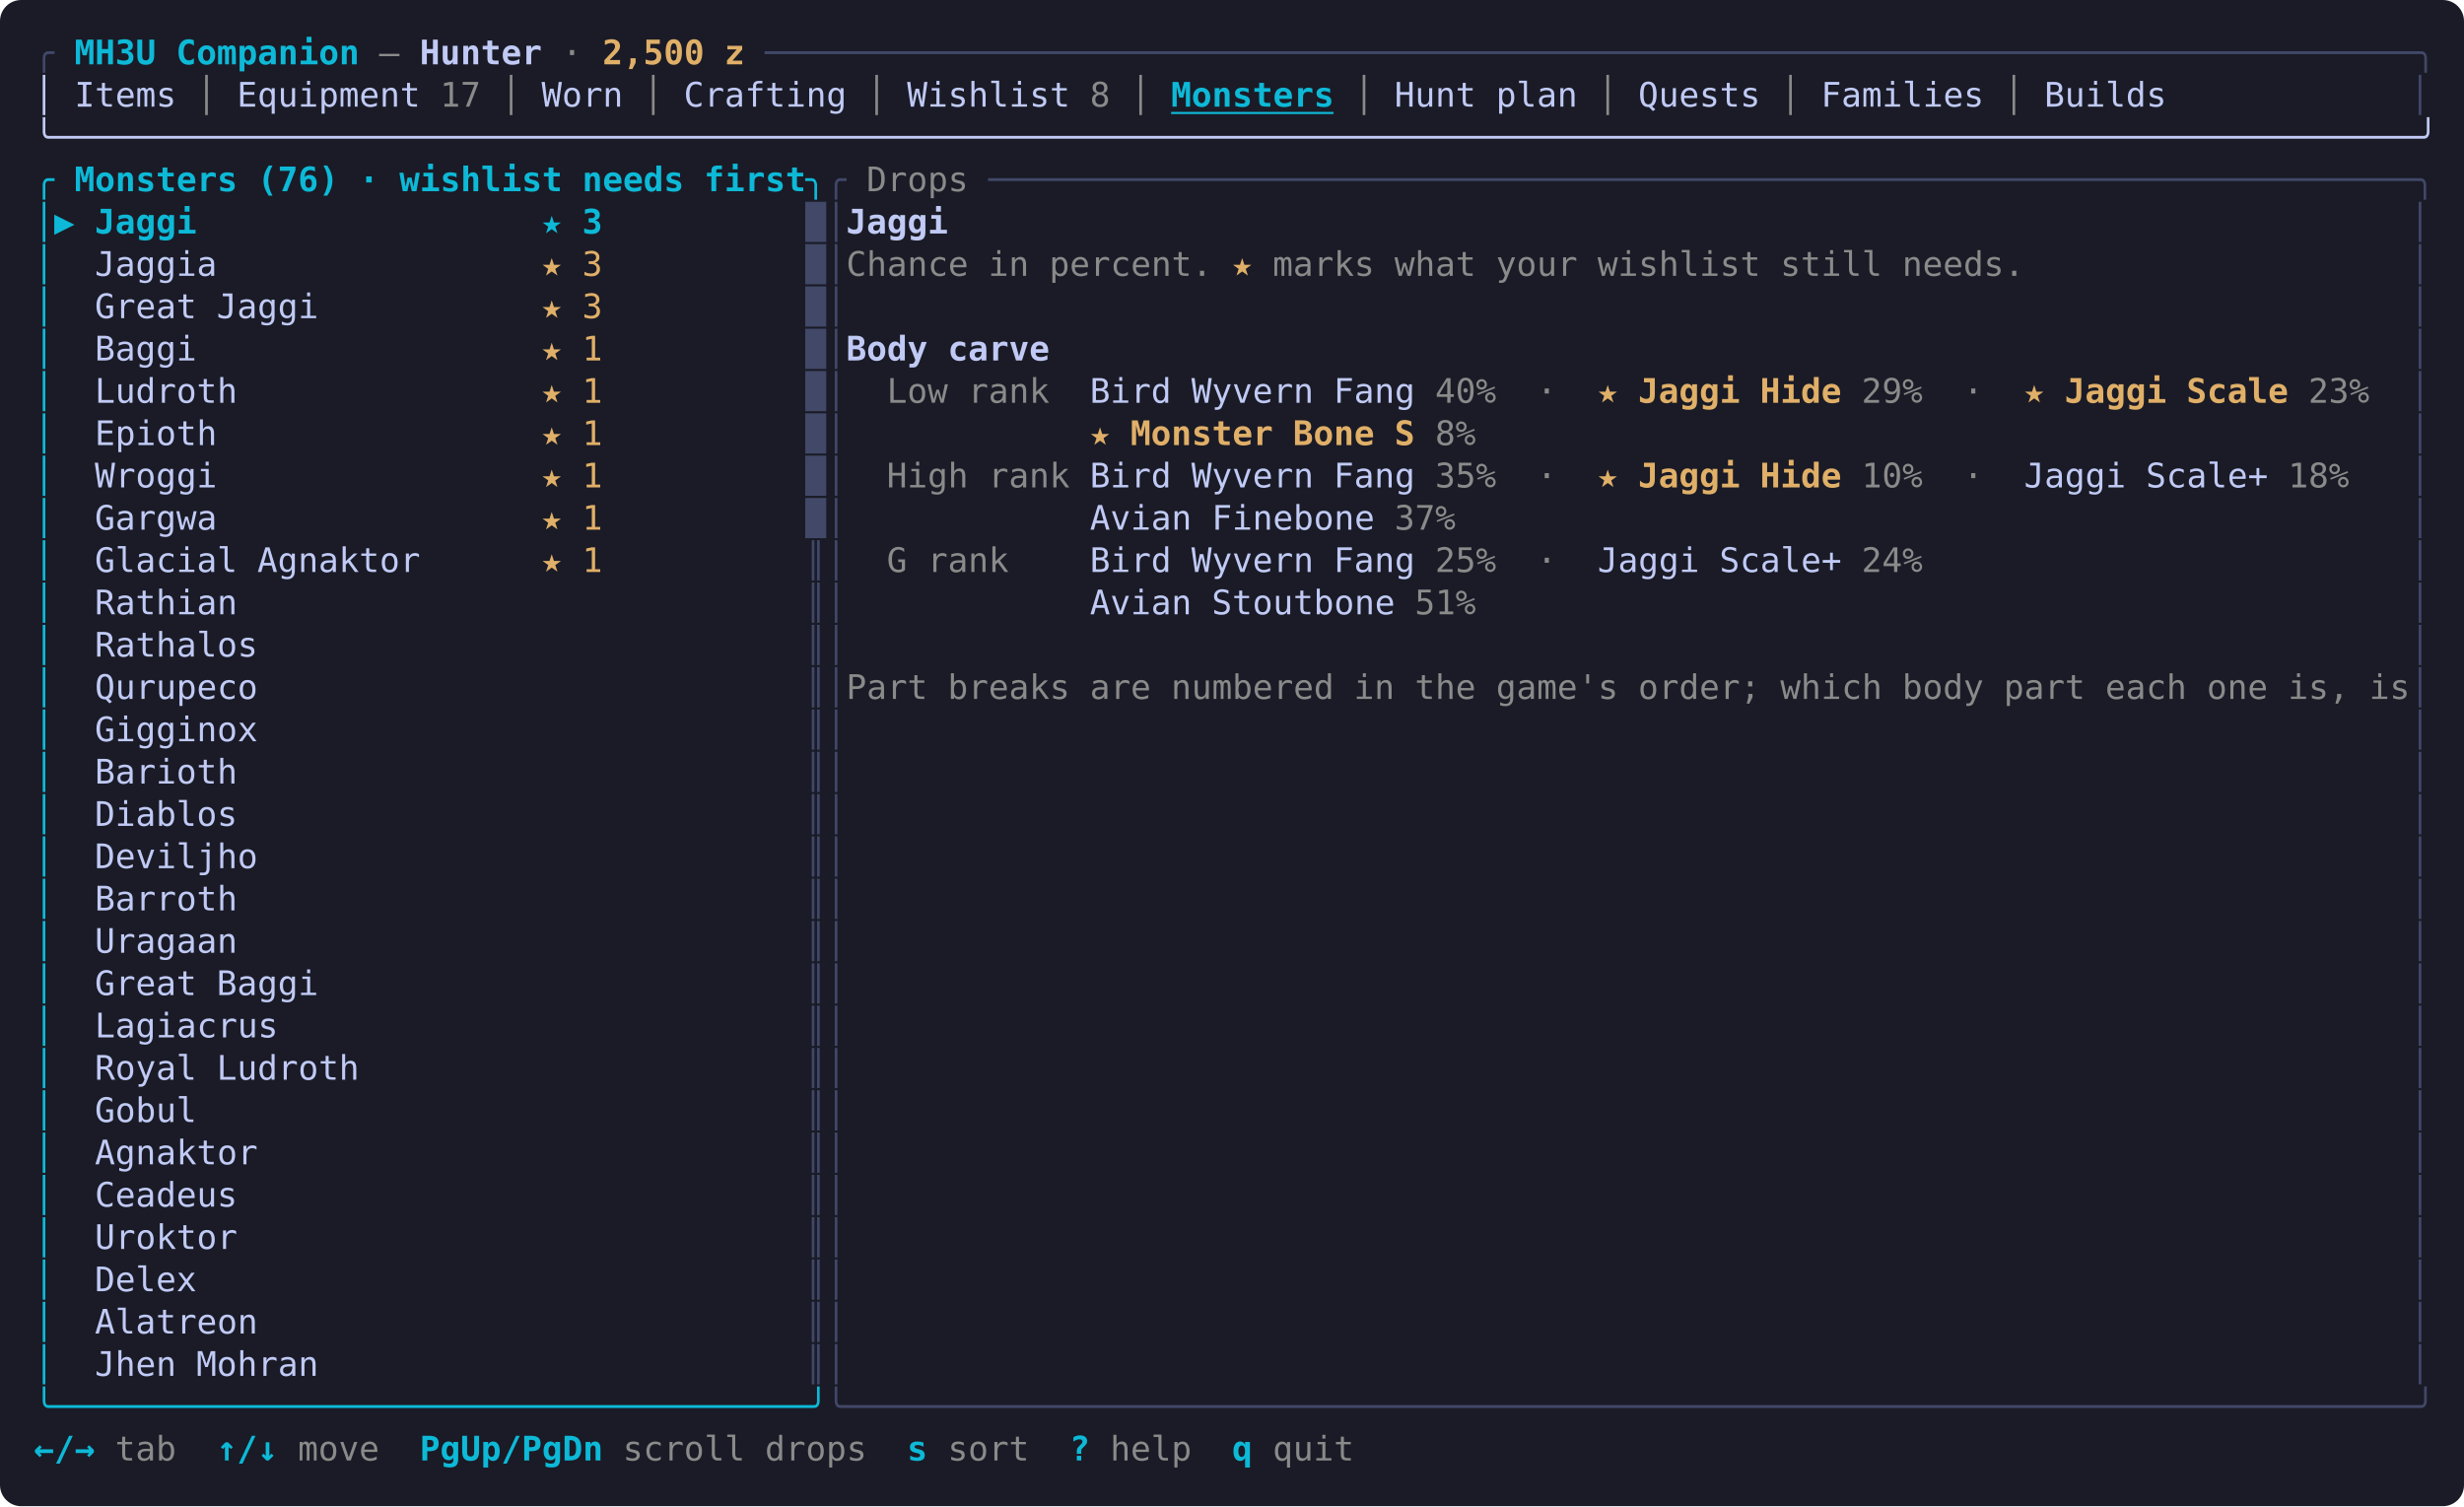
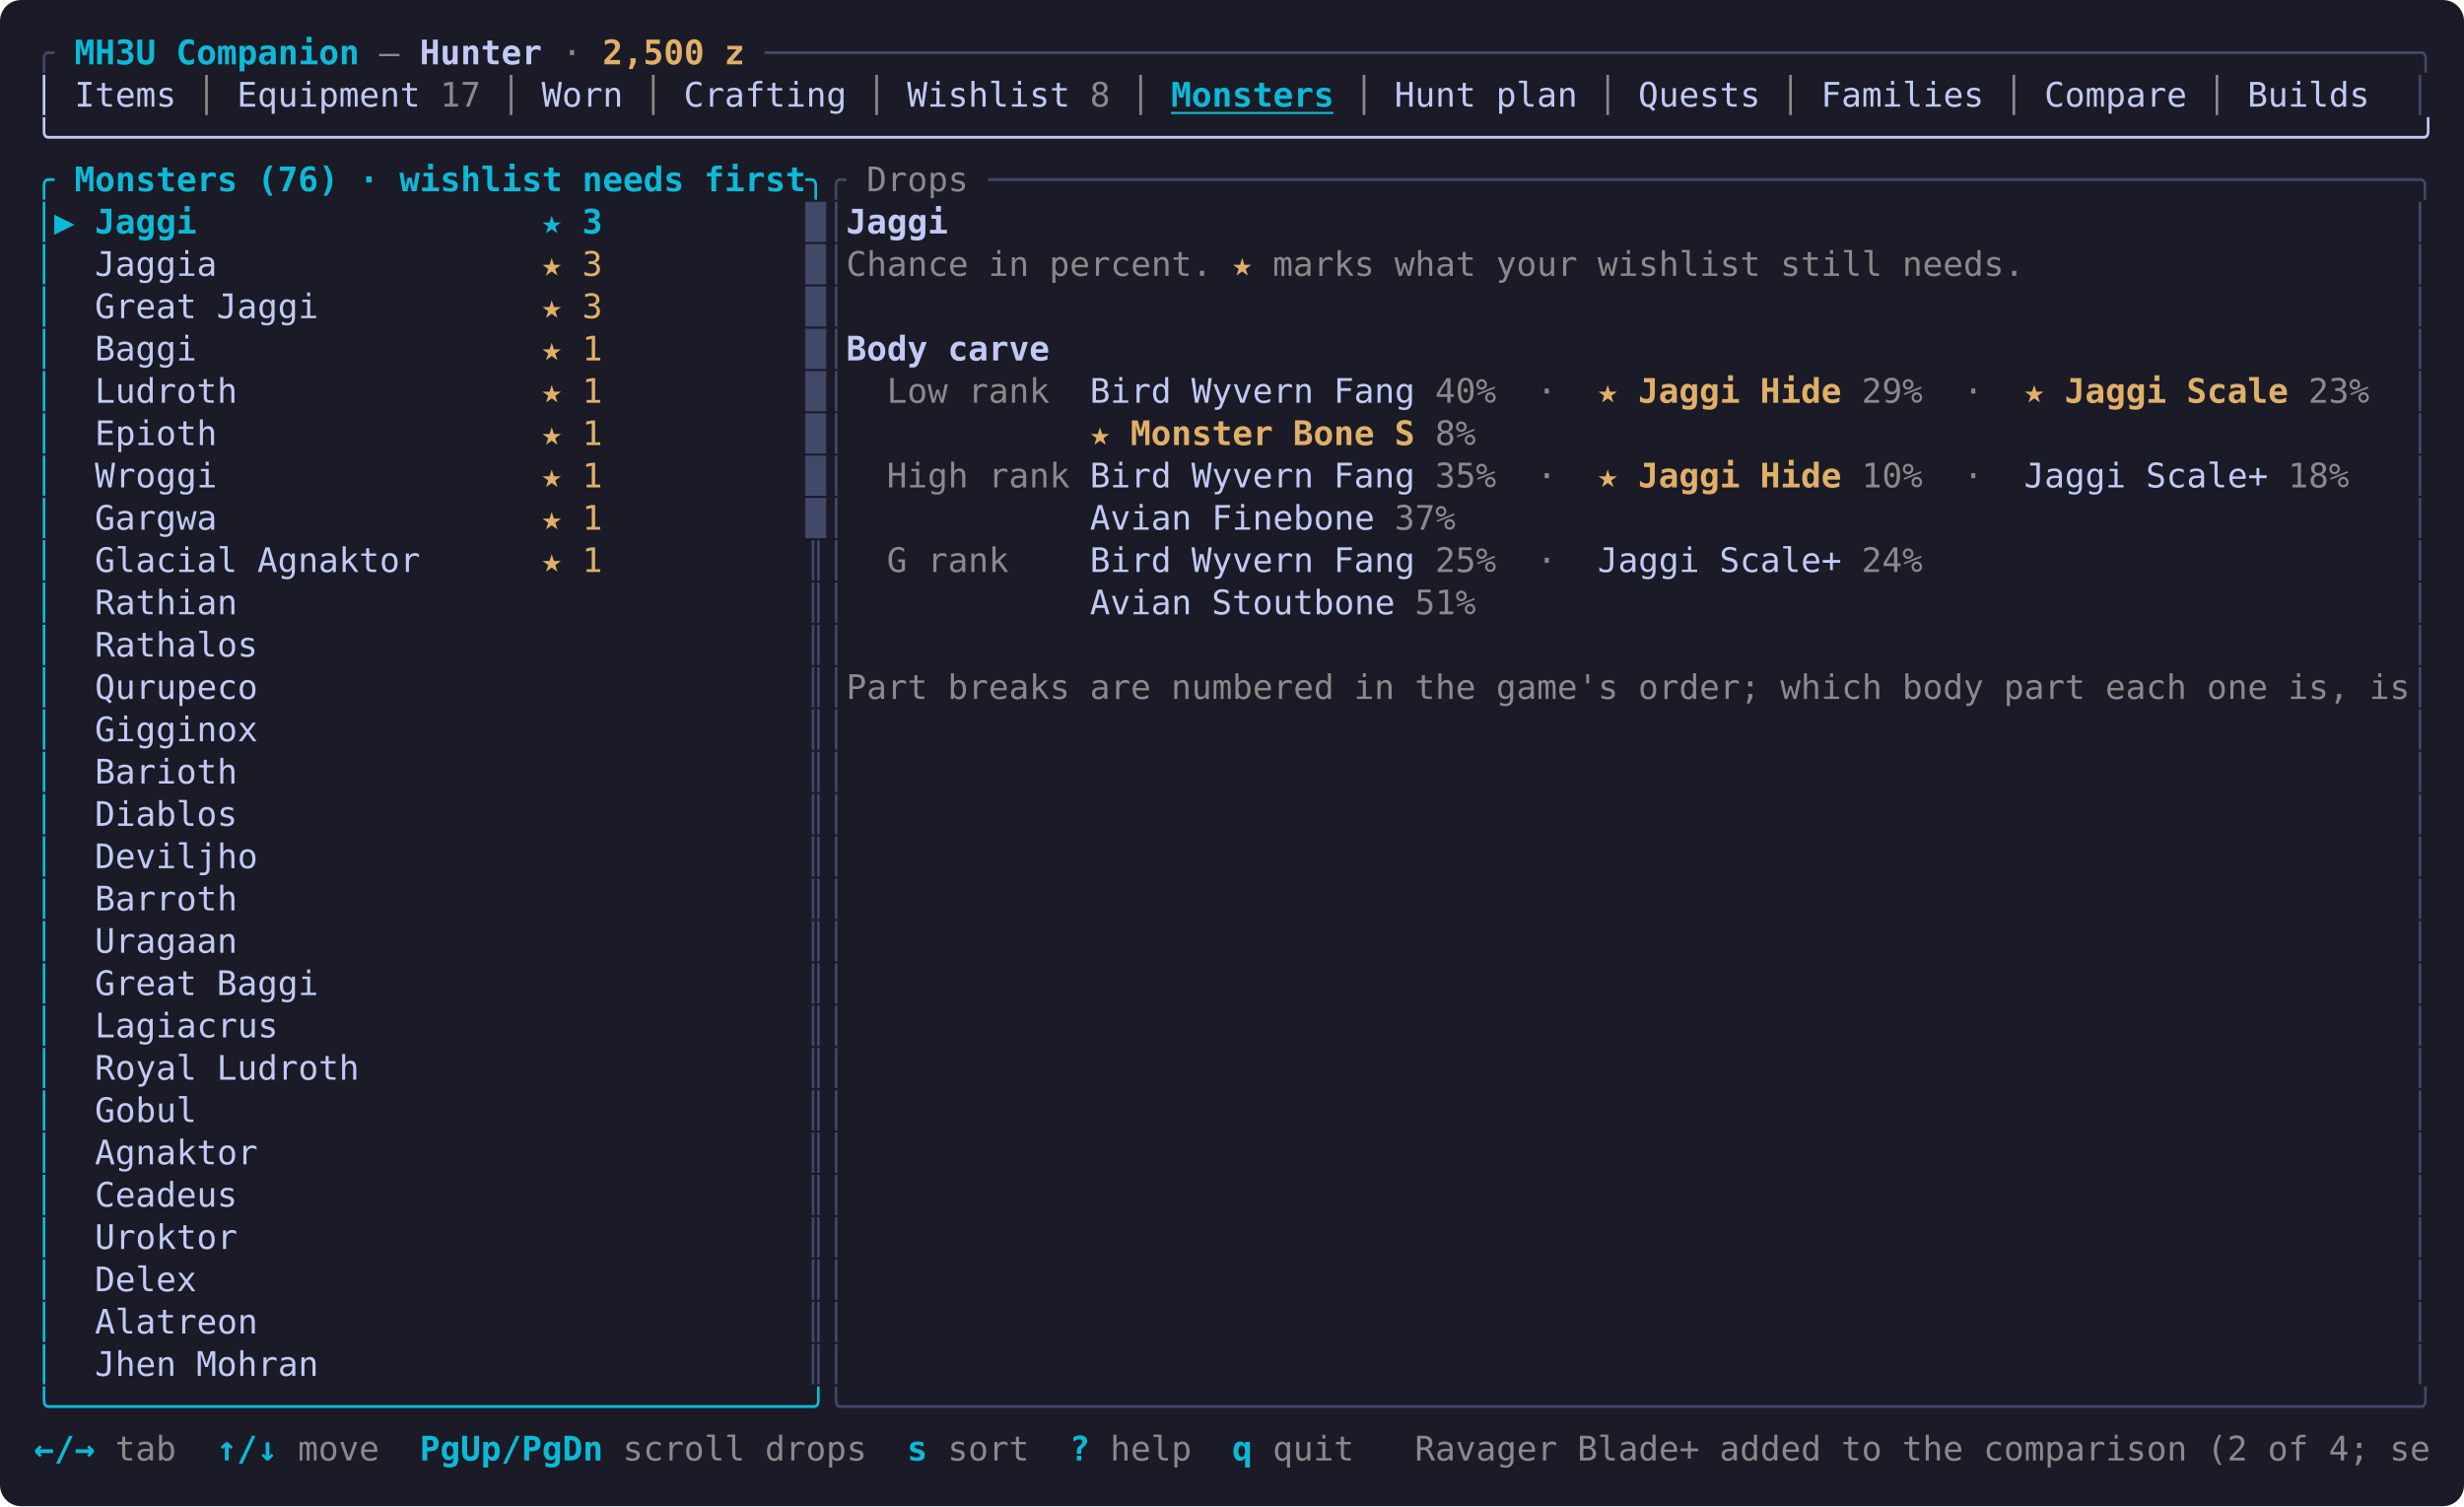
<svg xmlns="http://www.w3.org/2000/svg" width="1164.8" height="712" viewBox="0 0 1164.8 712" role="img">
  <rect width="100%" height="100%" rx="10" fill="#1a1b26" />
  <g font-family="'JetBrains Mono','JetBrainsMono Nerd Font','DejaVu Sans Mono',Menlo,Consolas,monospace" font-size="16">
    <text x="16.0" y="30.4" textLength="9.6" lengthAdjust="spacing" fill="#414868">╭</text>
    <text x="35.2" y="30.4" textLength="38.4" lengthAdjust="spacing" fill="#0db9d7" font-weight="bold">MH3U</text>
    <text x="83.2" y="30.4" textLength="86.4" lengthAdjust="spacing" fill="#0db9d7" font-weight="bold">Companion</text>
    <text x="179.2" y="30.4" textLength="9.6" lengthAdjust="spacing" fill="#8a8a8a">—</text>
    <text x="198.4" y="30.4" textLength="57.6" lengthAdjust="spacing" fill="#c0caf5" font-weight="bold">Hunter</text>
    <text x="265.6" y="30.4" textLength="9.6" lengthAdjust="spacing" fill="#8a8a8a">·</text>
    <text x="284.8" y="30.4" textLength="48.0" lengthAdjust="spacing" fill="#e0af68" font-weight="bold">2,500</text>
    <text x="342.4" y="30.4" textLength="9.6" lengthAdjust="spacing" fill="#e0af68" font-weight="bold">z</text>
    <text x="361.6" y="30.4" textLength="787.2" lengthAdjust="spacing" fill="#414868">─────────────────────────────────────────────────────────────────────────────────╮</text>
    <text x="16.0" y="50.4" textLength="9.6" lengthAdjust="spacing" fill="#c0caf5">│</text>
    <text x="35.2" y="50.4" textLength="48.0" lengthAdjust="spacing" fill="#c0caf5">Items</text>
    <text x="92.8" y="50.4" textLength="9.6" lengthAdjust="spacing" fill="#8a8a8a">│</text>
    <text x="112.0" y="50.4" textLength="86.4" lengthAdjust="spacing" fill="#c0caf5">Equipment</text>
    <text x="208.0" y="50.4" textLength="19.2" lengthAdjust="spacing" fill="#8a8a8a">17</text>
    <text x="236.8" y="50.4" textLength="9.6" lengthAdjust="spacing" fill="#8a8a8a">│</text>
    <text x="256.0" y="50.4" textLength="38.4" lengthAdjust="spacing" fill="#c0caf5">Worn</text>
    <text x="304.0" y="50.4" textLength="9.6" lengthAdjust="spacing" fill="#8a8a8a">│</text>
    <text x="323.2" y="50.4" textLength="76.8" lengthAdjust="spacing" fill="#c0caf5">Crafting</text>
    <text x="409.6" y="50.4" textLength="9.6" lengthAdjust="spacing" fill="#8a8a8a">│</text>
    <text x="428.8" y="50.4" textLength="76.8" lengthAdjust="spacing" fill="#c0caf5">Wishlist</text>
    <text x="515.2" y="50.4" textLength="9.6" lengthAdjust="spacing" fill="#8a8a8a">8</text>
    <text x="534.4" y="50.4" textLength="9.6" lengthAdjust="spacing" fill="#8a8a8a">│</text>
    <text x="553.6" y="50.4" textLength="76.8" lengthAdjust="spacing" fill="#0db9d7" font-weight="bold">Monsters</text>
    <line x1="553.6" y1="53.4" x2="630.4" y2="53.4" stroke="#0db9d7" stroke-width="1" />
    <text x="640.0" y="50.4" textLength="9.6" lengthAdjust="spacing" fill="#8a8a8a">│</text>
    <text x="659.2" y="50.4" textLength="38.4" lengthAdjust="spacing" fill="#c0caf5">Hunt</text>
    <text x="707.2" y="50.4" textLength="38.4" lengthAdjust="spacing" fill="#c0caf5">plan</text>
    <text x="755.2" y="50.4" textLength="9.6" lengthAdjust="spacing" fill="#8a8a8a">│</text>
    <text x="774.4" y="50.4" textLength="57.6" lengthAdjust="spacing" fill="#c0caf5">Quests</text>
    <text x="841.6" y="50.4" textLength="9.6" lengthAdjust="spacing" fill="#8a8a8a">│</text>
    <text x="860.8" y="50.4" textLength="76.8" lengthAdjust="spacing" fill="#c0caf5">Families</text>
    <text x="947.2" y="50.4" textLength="9.6" lengthAdjust="spacing" fill="#8a8a8a">│</text>
-     <text x="966.4" y="50.4" textLength="57.6" lengthAdjust="spacing" fill="#c0caf5">Builds</text>
+     <text x="966.4" y="50.4" textLength="67.2" lengthAdjust="spacing" fill="#c0caf5">Compare</text>
+     <text x="1043.2" y="50.4" textLength="9.6" lengthAdjust="spacing" fill="#8a8a8a">│</text>
+     <text x="1062.4" y="50.4" textLength="57.6" lengthAdjust="spacing" fill="#c0caf5">Builds</text>
    <text x="1139.2" y="50.4" textLength="9.6" lengthAdjust="spacing" fill="#414868">│</text>
    <text x="16.0" y="70.4" textLength="1132.8" lengthAdjust="spacing" fill="#c0caf5">╰────────────────────────────────────────────────────────────────────────────────────────────────────────────────────╯</text>
    <text x="16.0" y="90.4" textLength="9.6" lengthAdjust="spacing" fill="#0db9d7">╭</text>
    <text x="35.2" y="90.4" textLength="76.8" lengthAdjust="spacing" fill="#0db9d7" font-weight="bold">Monsters</text>
    <text x="121.6" y="90.4" textLength="38.4" lengthAdjust="spacing" fill="#0db9d7" font-weight="bold">(76)</text>
    <text x="169.6" y="90.4" textLength="9.6" lengthAdjust="spacing" fill="#0db9d7" font-weight="bold">·</text>
    <text x="188.8" y="90.4" textLength="76.8" lengthAdjust="spacing" fill="#0db9d7" font-weight="bold">wishlist</text>
    <text x="275.2" y="90.4" textLength="48.0" lengthAdjust="spacing" fill="#0db9d7" font-weight="bold">needs</text>
    <text x="332.8" y="90.4" textLength="48.0" lengthAdjust="spacing" fill="#0db9d7" font-weight="bold">first</text>
    <text x="380.8" y="90.4" textLength="9.6" lengthAdjust="spacing" fill="#0db9d7">╮</text>
    <text x="390.4" y="90.4" textLength="9.6" lengthAdjust="spacing" fill="#414868">╭</text>
    <text x="409.6" y="90.4" textLength="48.0" lengthAdjust="spacing" fill="#8a8a8a">Drops</text>
    <text x="467.2" y="90.4" textLength="681.6" lengthAdjust="spacing" fill="#414868">──────────────────────────────────────────────────────────────────────╮</text>
    <text x="16.0" y="110.4" textLength="9.6" lengthAdjust="spacing" fill="#0db9d7">│</text>
    <text x="25.6" y="110.4" textLength="9.6" lengthAdjust="spacing" fill="#0db9d7" font-weight="bold">▶︎</text>
    <text x="44.8" y="110.4" textLength="48.0" lengthAdjust="spacing" fill="#0db9d7" font-weight="bold">Jaggi</text>
    <text x="256.0" y="110.4" textLength="9.6" lengthAdjust="spacing" fill="#0db9d7" font-weight="bold">★︎</text>
    <text x="275.2" y="110.4" textLength="9.6" lengthAdjust="spacing" fill="#0db9d7" font-weight="bold">3</text>
    <text x="380.8" y="110.4" textLength="19.2" lengthAdjust="spacing" fill="#414868">█│</text>
    <text x="400.0" y="110.4" textLength="48.0" lengthAdjust="spacing" fill="#c0caf5" font-weight="bold">Jaggi</text>
    <text x="1139.2" y="110.4" textLength="9.6" lengthAdjust="spacing" fill="#414868">│</text>
    <text x="16.0" y="130.4" textLength="9.6" lengthAdjust="spacing" fill="#0db9d7">│</text>
    <text x="44.8" y="130.4" textLength="57.6" lengthAdjust="spacing" fill="#c0caf5">Jaggia</text>
    <text x="256.0" y="130.4" textLength="9.6" lengthAdjust="spacing" fill="#e0af68">★︎</text>
    <text x="275.2" y="130.4" textLength="9.6" lengthAdjust="spacing" fill="#e0af68">3</text>
    <text x="380.8" y="130.4" textLength="19.2" lengthAdjust="spacing" fill="#414868">█│</text>
    <text x="400.0" y="130.4" textLength="57.6" lengthAdjust="spacing" fill="#8a8a8a">Chance</text>
    <text x="467.2" y="130.4" textLength="19.2" lengthAdjust="spacing" fill="#8a8a8a">in</text>
    <text x="496.0" y="130.4" textLength="76.8" lengthAdjust="spacing" fill="#8a8a8a">percent.</text>
    <text x="582.4" y="130.4" textLength="9.6" lengthAdjust="spacing" fill="#e0af68">★︎</text>
    <text x="601.6" y="130.4" textLength="48.0" lengthAdjust="spacing" fill="#8a8a8a">marks</text>
    <text x="659.2" y="130.4" textLength="38.4" lengthAdjust="spacing" fill="#8a8a8a">what</text>
    <text x="707.2" y="130.4" textLength="38.4" lengthAdjust="spacing" fill="#8a8a8a">your</text>
    <text x="755.2" y="130.4" textLength="76.8" lengthAdjust="spacing" fill="#8a8a8a">wishlist</text>
    <text x="841.6" y="130.4" textLength="48.0" lengthAdjust="spacing" fill="#8a8a8a">still</text>
    <text x="899.2" y="130.4" textLength="57.6" lengthAdjust="spacing" fill="#8a8a8a">needs.</text>
    <text x="1139.2" y="130.4" textLength="9.6" lengthAdjust="spacing" fill="#414868">│</text>
    <text x="16.0" y="150.4" textLength="9.6" lengthAdjust="spacing" fill="#0db9d7">│</text>
    <text x="44.8" y="150.4" textLength="48.0" lengthAdjust="spacing" fill="#c0caf5">Great</text>
    <text x="102.4" y="150.4" textLength="48.0" lengthAdjust="spacing" fill="#c0caf5">Jaggi</text>
    <text x="256.0" y="150.4" textLength="9.6" lengthAdjust="spacing" fill="#e0af68">★︎</text>
    <text x="275.2" y="150.4" textLength="9.6" lengthAdjust="spacing" fill="#e0af68">3</text>
    <text x="380.8" y="150.4" textLength="19.2" lengthAdjust="spacing" fill="#414868">█│</text>
    <text x="1139.2" y="150.4" textLength="9.6" lengthAdjust="spacing" fill="#414868">│</text>
    <text x="16.0" y="170.4" textLength="9.6" lengthAdjust="spacing" fill="#0db9d7">│</text>
    <text x="44.8" y="170.4" textLength="48.0" lengthAdjust="spacing" fill="#c0caf5">Baggi</text>
    <text x="256.0" y="170.4" textLength="9.6" lengthAdjust="spacing" fill="#e0af68">★︎</text>
    <text x="275.2" y="170.4" textLength="9.6" lengthAdjust="spacing" fill="#e0af68">1</text>
    <text x="380.8" y="170.4" textLength="19.2" lengthAdjust="spacing" fill="#414868">█│</text>
    <text x="400.0" y="170.4" textLength="38.4" lengthAdjust="spacing" fill="#c0caf5" font-weight="bold">Body</text>
    <text x="448.0" y="170.4" textLength="48.0" lengthAdjust="spacing" fill="#c0caf5" font-weight="bold">carve</text>
    <text x="1139.2" y="170.4" textLength="9.6" lengthAdjust="spacing" fill="#414868">│</text>
    <text x="16.0" y="190.4" textLength="9.6" lengthAdjust="spacing" fill="#0db9d7">│</text>
    <text x="44.8" y="190.4" textLength="67.2" lengthAdjust="spacing" fill="#c0caf5">Ludroth</text>
    <text x="256.0" y="190.4" textLength="9.6" lengthAdjust="spacing" fill="#e0af68">★︎</text>
    <text x="275.2" y="190.4" textLength="9.6" lengthAdjust="spacing" fill="#e0af68">1</text>
    <text x="380.8" y="190.4" textLength="19.2" lengthAdjust="spacing" fill="#414868">█│</text>
    <text x="419.2" y="190.4" textLength="28.8" lengthAdjust="spacing" fill="#8a8a8a">Low</text>
    <text x="457.6" y="190.4" textLength="38.4" lengthAdjust="spacing" fill="#8a8a8a">rank</text>
    <text x="515.2" y="190.4" textLength="38.4" lengthAdjust="spacing" fill="#c0caf5">Bird</text>
    <text x="563.2" y="190.4" textLength="57.6" lengthAdjust="spacing" fill="#c0caf5">Wyvern</text>
    <text x="630.4" y="190.4" textLength="38.4" lengthAdjust="spacing" fill="#c0caf5">Fang</text>
    <text x="678.4" y="190.4" textLength="28.8" lengthAdjust="spacing" fill="#8a8a8a">40%</text>
    <text x="726.4" y="190.4" textLength="9.6" lengthAdjust="spacing" fill="#8a8a8a">·</text>
    <text x="755.2" y="190.4" textLength="9.6" lengthAdjust="spacing" fill="#e0af68" font-weight="bold">★︎</text>
    <text x="774.4" y="190.4" textLength="48.0" lengthAdjust="spacing" fill="#e0af68" font-weight="bold">Jaggi</text>
    <text x="832.0" y="190.4" textLength="38.4" lengthAdjust="spacing" fill="#e0af68" font-weight="bold">Hide</text>
    <text x="880.0" y="190.4" textLength="28.8" lengthAdjust="spacing" fill="#8a8a8a">29%</text>
    <text x="928.0" y="190.4" textLength="9.6" lengthAdjust="spacing" fill="#8a8a8a">·</text>
    <text x="956.8" y="190.4" textLength="9.6" lengthAdjust="spacing" fill="#e0af68" font-weight="bold">★︎</text>
    <text x="976.0" y="190.4" textLength="48.0" lengthAdjust="spacing" fill="#e0af68" font-weight="bold">Jaggi</text>
    <text x="1033.6" y="190.4" textLength="48.0" lengthAdjust="spacing" fill="#e0af68" font-weight="bold">Scale</text>
    <text x="1091.2" y="190.4" textLength="28.8" lengthAdjust="spacing" fill="#8a8a8a">23%</text>
    <text x="1139.2" y="190.4" textLength="9.6" lengthAdjust="spacing" fill="#414868">│</text>
    <text x="16.0" y="210.4" textLength="9.6" lengthAdjust="spacing" fill="#0db9d7">│</text>
    <text x="44.8" y="210.4" textLength="57.6" lengthAdjust="spacing" fill="#c0caf5">Epioth</text>
    <text x="256.0" y="210.4" textLength="9.6" lengthAdjust="spacing" fill="#e0af68">★︎</text>
    <text x="275.2" y="210.4" textLength="9.6" lengthAdjust="spacing" fill="#e0af68">1</text>
    <text x="380.8" y="210.4" textLength="19.2" lengthAdjust="spacing" fill="#414868">█│</text>
    <text x="515.2" y="210.4" textLength="9.6" lengthAdjust="spacing" fill="#e0af68" font-weight="bold">★︎</text>
    <text x="534.4" y="210.4" textLength="67.2" lengthAdjust="spacing" fill="#e0af68" font-weight="bold">Monster</text>
    <text x="611.2" y="210.4" textLength="38.4" lengthAdjust="spacing" fill="#e0af68" font-weight="bold">Bone</text>
    <text x="659.2" y="210.4" textLength="9.6" lengthAdjust="spacing" fill="#e0af68" font-weight="bold">S</text>
    <text x="678.4" y="210.4" textLength="19.2" lengthAdjust="spacing" fill="#8a8a8a">8%</text>
    <text x="1139.2" y="210.4" textLength="9.6" lengthAdjust="spacing" fill="#414868">│</text>
    <text x="16.0" y="230.4" textLength="9.6" lengthAdjust="spacing" fill="#0db9d7">│</text>
    <text x="44.8" y="230.4" textLength="57.6" lengthAdjust="spacing" fill="#c0caf5">Wroggi</text>
    <text x="256.0" y="230.4" textLength="9.6" lengthAdjust="spacing" fill="#e0af68">★︎</text>
    <text x="275.2" y="230.4" textLength="9.6" lengthAdjust="spacing" fill="#e0af68">1</text>
    <text x="380.8" y="230.4" textLength="19.2" lengthAdjust="spacing" fill="#414868">█│</text>
    <text x="419.2" y="230.4" textLength="38.4" lengthAdjust="spacing" fill="#8a8a8a">High</text>
    <text x="467.2" y="230.4" textLength="38.4" lengthAdjust="spacing" fill="#8a8a8a">rank</text>
    <text x="515.2" y="230.4" textLength="38.4" lengthAdjust="spacing" fill="#c0caf5">Bird</text>
    <text x="563.2" y="230.4" textLength="57.6" lengthAdjust="spacing" fill="#c0caf5">Wyvern</text>
    <text x="630.4" y="230.4" textLength="38.4" lengthAdjust="spacing" fill="#c0caf5">Fang</text>
    <text x="678.4" y="230.4" textLength="28.8" lengthAdjust="spacing" fill="#8a8a8a">35%</text>
    <text x="726.4" y="230.4" textLength="9.6" lengthAdjust="spacing" fill="#8a8a8a">·</text>
    <text x="755.2" y="230.4" textLength="9.6" lengthAdjust="spacing" fill="#e0af68" font-weight="bold">★︎</text>
    <text x="774.4" y="230.4" textLength="48.0" lengthAdjust="spacing" fill="#e0af68" font-weight="bold">Jaggi</text>
    <text x="832.0" y="230.4" textLength="38.4" lengthAdjust="spacing" fill="#e0af68" font-weight="bold">Hide</text>
    <text x="880.0" y="230.4" textLength="28.8" lengthAdjust="spacing" fill="#8a8a8a">10%</text>
    <text x="928.0" y="230.4" textLength="9.6" lengthAdjust="spacing" fill="#8a8a8a">·</text>
    <text x="956.8" y="230.4" textLength="48.0" lengthAdjust="spacing" fill="#c0caf5">Jaggi</text>
    <text x="1014.4" y="230.4" textLength="57.6" lengthAdjust="spacing" fill="#c0caf5">Scale+</text>
    <text x="1081.6" y="230.4" textLength="28.8" lengthAdjust="spacing" fill="#8a8a8a">18%</text>
    <text x="1139.2" y="230.4" textLength="9.6" lengthAdjust="spacing" fill="#414868">│</text>
    <text x="16.0" y="250.4" textLength="9.6" lengthAdjust="spacing" fill="#0db9d7">│</text>
    <text x="44.8" y="250.4" textLength="57.6" lengthAdjust="spacing" fill="#c0caf5">Gargwa</text>
    <text x="256.0" y="250.4" textLength="9.6" lengthAdjust="spacing" fill="#e0af68">★︎</text>
    <text x="275.2" y="250.4" textLength="9.6" lengthAdjust="spacing" fill="#e0af68">1</text>
    <text x="380.8" y="250.4" textLength="19.2" lengthAdjust="spacing" fill="#414868">█│</text>
    <text x="515.2" y="250.4" textLength="48.0" lengthAdjust="spacing" fill="#c0caf5">Avian</text>
    <text x="572.8" y="250.4" textLength="76.8" lengthAdjust="spacing" fill="#c0caf5">Finebone</text>
    <text x="659.2" y="250.4" textLength="28.8" lengthAdjust="spacing" fill="#8a8a8a">37%</text>
    <text x="1139.2" y="250.4" textLength="9.6" lengthAdjust="spacing" fill="#414868">│</text>
    <text x="16.0" y="270.4" textLength="9.6" lengthAdjust="spacing" fill="#0db9d7">│</text>
    <text x="44.8" y="270.4" textLength="67.2" lengthAdjust="spacing" fill="#c0caf5">Glacial</text>
    <text x="121.6" y="270.4" textLength="76.8" lengthAdjust="spacing" fill="#c0caf5">Agnaktor</text>
    <text x="256.0" y="270.4" textLength="9.6" lengthAdjust="spacing" fill="#e0af68">★︎</text>
    <text x="275.2" y="270.4" textLength="9.6" lengthAdjust="spacing" fill="#e0af68">1</text>
    <text x="380.8" y="270.4" textLength="19.2" lengthAdjust="spacing" fill="#414868">║│</text>
    <text x="419.2" y="270.4" textLength="9.6" lengthAdjust="spacing" fill="#8a8a8a">G</text>
    <text x="438.4" y="270.4" textLength="38.4" lengthAdjust="spacing" fill="#8a8a8a">rank</text>
    <text x="515.2" y="270.4" textLength="38.4" lengthAdjust="spacing" fill="#c0caf5">Bird</text>
    <text x="563.2" y="270.4" textLength="57.6" lengthAdjust="spacing" fill="#c0caf5">Wyvern</text>
    <text x="630.4" y="270.4" textLength="38.4" lengthAdjust="spacing" fill="#c0caf5">Fang</text>
    <text x="678.4" y="270.4" textLength="28.8" lengthAdjust="spacing" fill="#8a8a8a">25%</text>
    <text x="726.4" y="270.4" textLength="9.6" lengthAdjust="spacing" fill="#8a8a8a">·</text>
    <text x="755.2" y="270.4" textLength="48.0" lengthAdjust="spacing" fill="#c0caf5">Jaggi</text>
    <text x="812.8" y="270.4" textLength="57.6" lengthAdjust="spacing" fill="#c0caf5">Scale+</text>
    <text x="880.0" y="270.4" textLength="28.8" lengthAdjust="spacing" fill="#8a8a8a">24%</text>
    <text x="1139.2" y="270.4" textLength="9.6" lengthAdjust="spacing" fill="#414868">│</text>
    <text x="16.0" y="290.4" textLength="9.6" lengthAdjust="spacing" fill="#0db9d7">│</text>
    <text x="44.8" y="290.4" textLength="67.2" lengthAdjust="spacing" fill="#c0caf5">Rathian</text>
    <text x="380.8" y="290.4" textLength="19.2" lengthAdjust="spacing" fill="#414868">║│</text>
    <text x="515.2" y="290.4" textLength="48.0" lengthAdjust="spacing" fill="#c0caf5">Avian</text>
    <text x="572.8" y="290.4" textLength="86.4" lengthAdjust="spacing" fill="#c0caf5">Stoutbone</text>
    <text x="668.8" y="290.4" textLength="28.8" lengthAdjust="spacing" fill="#8a8a8a">51%</text>
    <text x="1139.2" y="290.4" textLength="9.6" lengthAdjust="spacing" fill="#414868">│</text>
    <text x="16.0" y="310.4" textLength="9.6" lengthAdjust="spacing" fill="#0db9d7">│</text>
    <text x="44.8" y="310.4" textLength="76.8" lengthAdjust="spacing" fill="#c0caf5">Rathalos</text>
    <text x="380.8" y="310.4" textLength="19.2" lengthAdjust="spacing" fill="#414868">║│</text>
    <text x="1139.2" y="310.4" textLength="9.6" lengthAdjust="spacing" fill="#414868">│</text>
    <text x="16.0" y="330.4" textLength="9.6" lengthAdjust="spacing" fill="#0db9d7">│</text>
    <text x="44.8" y="330.4" textLength="76.8" lengthAdjust="spacing" fill="#c0caf5">Qurupeco</text>
    <text x="380.8" y="330.4" textLength="19.2" lengthAdjust="spacing" fill="#414868">║│</text>
    <text x="400.0" y="330.4" textLength="38.4" lengthAdjust="spacing" fill="#8a8a8a">Part</text>
    <text x="448.0" y="330.4" textLength="57.6" lengthAdjust="spacing" fill="#8a8a8a">breaks</text>
    <text x="515.2" y="330.4" textLength="28.8" lengthAdjust="spacing" fill="#8a8a8a">are</text>
    <text x="553.6" y="330.4" textLength="76.8" lengthAdjust="spacing" fill="#8a8a8a">numbered</text>
    <text x="640.0" y="330.4" textLength="19.2" lengthAdjust="spacing" fill="#8a8a8a">in</text>
    <text x="668.8" y="330.4" textLength="28.8" lengthAdjust="spacing" fill="#8a8a8a">the</text>
    <text x="707.2" y="330.4" textLength="57.6" lengthAdjust="spacing" fill="#8a8a8a">game's</text>
    <text x="774.4" y="330.4" textLength="57.6" lengthAdjust="spacing" fill="#8a8a8a">order;</text>
    <text x="841.6" y="330.4" textLength="48.0" lengthAdjust="spacing" fill="#8a8a8a">which</text>
    <text x="899.2" y="330.4" textLength="38.4" lengthAdjust="spacing" fill="#8a8a8a">body</text>
    <text x="947.2" y="330.4" textLength="38.4" lengthAdjust="spacing" fill="#8a8a8a">part</text>
    <text x="995.2" y="330.4" textLength="38.4" lengthAdjust="spacing" fill="#8a8a8a">each</text>
    <text x="1043.2" y="330.4" textLength="28.8" lengthAdjust="spacing" fill="#8a8a8a">one</text>
    <text x="1081.6" y="330.4" textLength="28.8" lengthAdjust="spacing" fill="#8a8a8a">is,</text>
    <text x="1120.0" y="330.4" textLength="19.2" lengthAdjust="spacing" fill="#8a8a8a">is</text>
    <text x="1139.2" y="330.4" textLength="9.6" lengthAdjust="spacing" fill="#414868">│</text>
    <text x="16.0" y="350.4" textLength="9.6" lengthAdjust="spacing" fill="#0db9d7">│</text>
    <text x="44.8" y="350.4" textLength="76.8" lengthAdjust="spacing" fill="#c0caf5">Gigginox</text>
    <text x="380.8" y="350.4" textLength="19.2" lengthAdjust="spacing" fill="#414868">║│</text>
    <text x="1139.2" y="350.4" textLength="9.6" lengthAdjust="spacing" fill="#414868">│</text>
    <text x="16.0" y="370.4" textLength="9.6" lengthAdjust="spacing" fill="#0db9d7">│</text>
    <text x="44.8" y="370.4" textLength="67.2" lengthAdjust="spacing" fill="#c0caf5">Barioth</text>
    <text x="380.8" y="370.4" textLength="19.2" lengthAdjust="spacing" fill="#414868">║│</text>
    <text x="1139.2" y="370.4" textLength="9.6" lengthAdjust="spacing" fill="#414868">│</text>
    <text x="16.0" y="390.4" textLength="9.6" lengthAdjust="spacing" fill="#0db9d7">│</text>
    <text x="44.8" y="390.4" textLength="67.2" lengthAdjust="spacing" fill="#c0caf5">Diablos</text>
    <text x="380.8" y="390.4" textLength="19.2" lengthAdjust="spacing" fill="#414868">║│</text>
    <text x="1139.2" y="390.4" textLength="9.6" lengthAdjust="spacing" fill="#414868">│</text>
    <text x="16.0" y="410.4" textLength="9.6" lengthAdjust="spacing" fill="#0db9d7">│</text>
    <text x="44.8" y="410.4" textLength="76.8" lengthAdjust="spacing" fill="#c0caf5">Deviljho</text>
    <text x="380.8" y="410.4" textLength="19.2" lengthAdjust="spacing" fill="#414868">║│</text>
    <text x="1139.2" y="410.4" textLength="9.6" lengthAdjust="spacing" fill="#414868">│</text>
    <text x="16.0" y="430.4" textLength="9.6" lengthAdjust="spacing" fill="#0db9d7">│</text>
    <text x="44.8" y="430.4" textLength="67.2" lengthAdjust="spacing" fill="#c0caf5">Barroth</text>
    <text x="380.8" y="430.4" textLength="19.2" lengthAdjust="spacing" fill="#414868">║│</text>
    <text x="1139.2" y="430.4" textLength="9.6" lengthAdjust="spacing" fill="#414868">│</text>
    <text x="16.0" y="450.4" textLength="9.6" lengthAdjust="spacing" fill="#0db9d7">│</text>
    <text x="44.8" y="450.4" textLength="67.2" lengthAdjust="spacing" fill="#c0caf5">Uragaan</text>
    <text x="380.8" y="450.4" textLength="19.2" lengthAdjust="spacing" fill="#414868">║│</text>
    <text x="1139.2" y="450.4" textLength="9.6" lengthAdjust="spacing" fill="#414868">│</text>
    <text x="16.0" y="470.4" textLength="9.6" lengthAdjust="spacing" fill="#0db9d7">│</text>
    <text x="44.8" y="470.4" textLength="48.0" lengthAdjust="spacing" fill="#c0caf5">Great</text>
    <text x="102.4" y="470.4" textLength="48.0" lengthAdjust="spacing" fill="#c0caf5">Baggi</text>
    <text x="380.8" y="470.4" textLength="19.2" lengthAdjust="spacing" fill="#414868">║│</text>
    <text x="1139.2" y="470.4" textLength="9.6" lengthAdjust="spacing" fill="#414868">│</text>
    <text x="16.0" y="490.4" textLength="9.6" lengthAdjust="spacing" fill="#0db9d7">│</text>
    <text x="44.8" y="490.4" textLength="86.4" lengthAdjust="spacing" fill="#c0caf5">Lagiacrus</text>
    <text x="380.8" y="490.4" textLength="19.2" lengthAdjust="spacing" fill="#414868">║│</text>
    <text x="1139.2" y="490.4" textLength="9.6" lengthAdjust="spacing" fill="#414868">│</text>
    <text x="16.0" y="510.4" textLength="9.6" lengthAdjust="spacing" fill="#0db9d7">│</text>
    <text x="44.8" y="510.4" textLength="48.0" lengthAdjust="spacing" fill="#c0caf5">Royal</text>
    <text x="102.4" y="510.4" textLength="67.2" lengthAdjust="spacing" fill="#c0caf5">Ludroth</text>
    <text x="380.8" y="510.4" textLength="19.2" lengthAdjust="spacing" fill="#414868">║│</text>
    <text x="1139.2" y="510.4" textLength="9.6" lengthAdjust="spacing" fill="#414868">│</text>
    <text x="16.0" y="530.4" textLength="9.6" lengthAdjust="spacing" fill="#0db9d7">│</text>
    <text x="44.8" y="530.4" textLength="48.0" lengthAdjust="spacing" fill="#c0caf5">Gobul</text>
    <text x="380.8" y="530.4" textLength="19.2" lengthAdjust="spacing" fill="#414868">║│</text>
    <text x="1139.2" y="530.4" textLength="9.6" lengthAdjust="spacing" fill="#414868">│</text>
    <text x="16.0" y="550.4" textLength="9.6" lengthAdjust="spacing" fill="#0db9d7">│</text>
    <text x="44.8" y="550.4" textLength="76.8" lengthAdjust="spacing" fill="#c0caf5">Agnaktor</text>
    <text x="380.8" y="550.4" textLength="19.2" lengthAdjust="spacing" fill="#414868">║│</text>
    <text x="1139.2" y="550.4" textLength="9.6" lengthAdjust="spacing" fill="#414868">│</text>
    <text x="16.0" y="570.4" textLength="9.6" lengthAdjust="spacing" fill="#0db9d7">│</text>
    <text x="44.8" y="570.4" textLength="67.2" lengthAdjust="spacing" fill="#c0caf5">Ceadeus</text>
    <text x="380.8" y="570.4" textLength="19.2" lengthAdjust="spacing" fill="#414868">║│</text>
    <text x="1139.2" y="570.4" textLength="9.6" lengthAdjust="spacing" fill="#414868">│</text>
    <text x="16.0" y="590.4" textLength="9.6" lengthAdjust="spacing" fill="#0db9d7">│</text>
    <text x="44.8" y="590.4" textLength="67.2" lengthAdjust="spacing" fill="#c0caf5">Uroktor</text>
    <text x="380.8" y="590.4" textLength="19.2" lengthAdjust="spacing" fill="#414868">║│</text>
    <text x="1139.2" y="590.4" textLength="9.6" lengthAdjust="spacing" fill="#414868">│</text>
    <text x="16.0" y="610.4" textLength="9.6" lengthAdjust="spacing" fill="#0db9d7">│</text>
    <text x="44.8" y="610.4" textLength="48.0" lengthAdjust="spacing" fill="#c0caf5">Delex</text>
    <text x="380.8" y="610.4" textLength="19.2" lengthAdjust="spacing" fill="#414868">║│</text>
    <text x="1139.2" y="610.4" textLength="9.6" lengthAdjust="spacing" fill="#414868">│</text>
    <text x="16.0" y="630.4" textLength="9.6" lengthAdjust="spacing" fill="#0db9d7">│</text>
    <text x="44.8" y="630.4" textLength="76.8" lengthAdjust="spacing" fill="#c0caf5">Alatreon</text>
    <text x="380.8" y="630.4" textLength="19.2" lengthAdjust="spacing" fill="#414868">║│</text>
    <text x="1139.2" y="630.4" textLength="9.6" lengthAdjust="spacing" fill="#414868">│</text>
    <text x="16.0" y="650.4" textLength="9.6" lengthAdjust="spacing" fill="#0db9d7">│</text>
    <text x="44.8" y="650.4" textLength="38.4" lengthAdjust="spacing" fill="#c0caf5">Jhen</text>
    <text x="92.8" y="650.4" textLength="57.6" lengthAdjust="spacing" fill="#c0caf5">Mohran</text>
    <text x="380.8" y="650.4" textLength="19.2" lengthAdjust="spacing" fill="#414868">║│</text>
    <text x="1139.2" y="650.4" textLength="9.6" lengthAdjust="spacing" fill="#414868">│</text>
    <text x="16.0" y="670.4" textLength="374.4" lengthAdjust="spacing" fill="#0db9d7">╰─────────────────────────────────────╯</text>
    <text x="390.4" y="670.4" textLength="758.4" lengthAdjust="spacing" fill="#414868">╰─────────────────────────────────────────────────────────────────────────────╯</text>
    <text x="16.0" y="690.4" textLength="28.8" lengthAdjust="spacing" fill="#0db9d7" font-weight="bold">←/→</text>
    <text x="54.4" y="690.4" textLength="28.8" lengthAdjust="spacing" fill="#8a8a8a">tab</text>
    <text x="102.4" y="690.4" textLength="28.8" lengthAdjust="spacing" fill="#0db9d7" font-weight="bold">↑/↓</text>
    <text x="140.8" y="690.4" textLength="38.4" lengthAdjust="spacing" fill="#8a8a8a">move</text>
    <text x="198.4" y="690.4" textLength="86.4" lengthAdjust="spacing" fill="#0db9d7" font-weight="bold">PgUp/PgDn</text>
    <text x="294.4" y="690.4" textLength="57.6" lengthAdjust="spacing" fill="#8a8a8a">scroll</text>
    <text x="361.6" y="690.4" textLength="48.0" lengthAdjust="spacing" fill="#8a8a8a">drops</text>
    <text x="428.8" y="690.4" textLength="9.6" lengthAdjust="spacing" fill="#0db9d7" font-weight="bold">s</text>
    <text x="448.0" y="690.4" textLength="38.4" lengthAdjust="spacing" fill="#8a8a8a">sort</text>
    <text x="505.6" y="690.4" textLength="9.6" lengthAdjust="spacing" fill="#0db9d7" font-weight="bold">?</text>
    <text x="524.8" y="690.4" textLength="38.4" lengthAdjust="spacing" fill="#8a8a8a">help</text>
    <text x="582.4" y="690.4" textLength="9.6" lengthAdjust="spacing" fill="#0db9d7" font-weight="bold">q</text>
    <text x="601.6" y="690.4" textLength="38.4" lengthAdjust="spacing" fill="#8a8a8a">quit</text>
+     <text x="668.8" y="690.4" textLength="67.2" lengthAdjust="spacing" fill="#8a8a8a">Ravager</text>
+     <text x="745.6" y="690.4" textLength="57.6" lengthAdjust="spacing" fill="#8a8a8a">Blade+</text>
+     <text x="812.8" y="690.4" textLength="48.0" lengthAdjust="spacing" fill="#8a8a8a">added</text>
+     <text x="870.4" y="690.4" textLength="19.2" lengthAdjust="spacing" fill="#8a8a8a">to</text>
+     <text x="899.2" y="690.4" textLength="28.8" lengthAdjust="spacing" fill="#8a8a8a">the</text>
+     <text x="937.6" y="690.4" textLength="96.0" lengthAdjust="spacing" fill="#8a8a8a">comparison</text>
+     <text x="1043.2" y="690.4" textLength="19.2" lengthAdjust="spacing" fill="#8a8a8a">(2</text>
+     <text x="1072.0" y="690.4" textLength="19.2" lengthAdjust="spacing" fill="#8a8a8a">of</text>
+     <text x="1100.8" y="690.4" textLength="19.2" lengthAdjust="spacing" fill="#8a8a8a">4;</text>
+     <text x="1129.6" y="690.4" textLength="19.2" lengthAdjust="spacing" fill="#8a8a8a">se</text>
  </g>
</svg>
